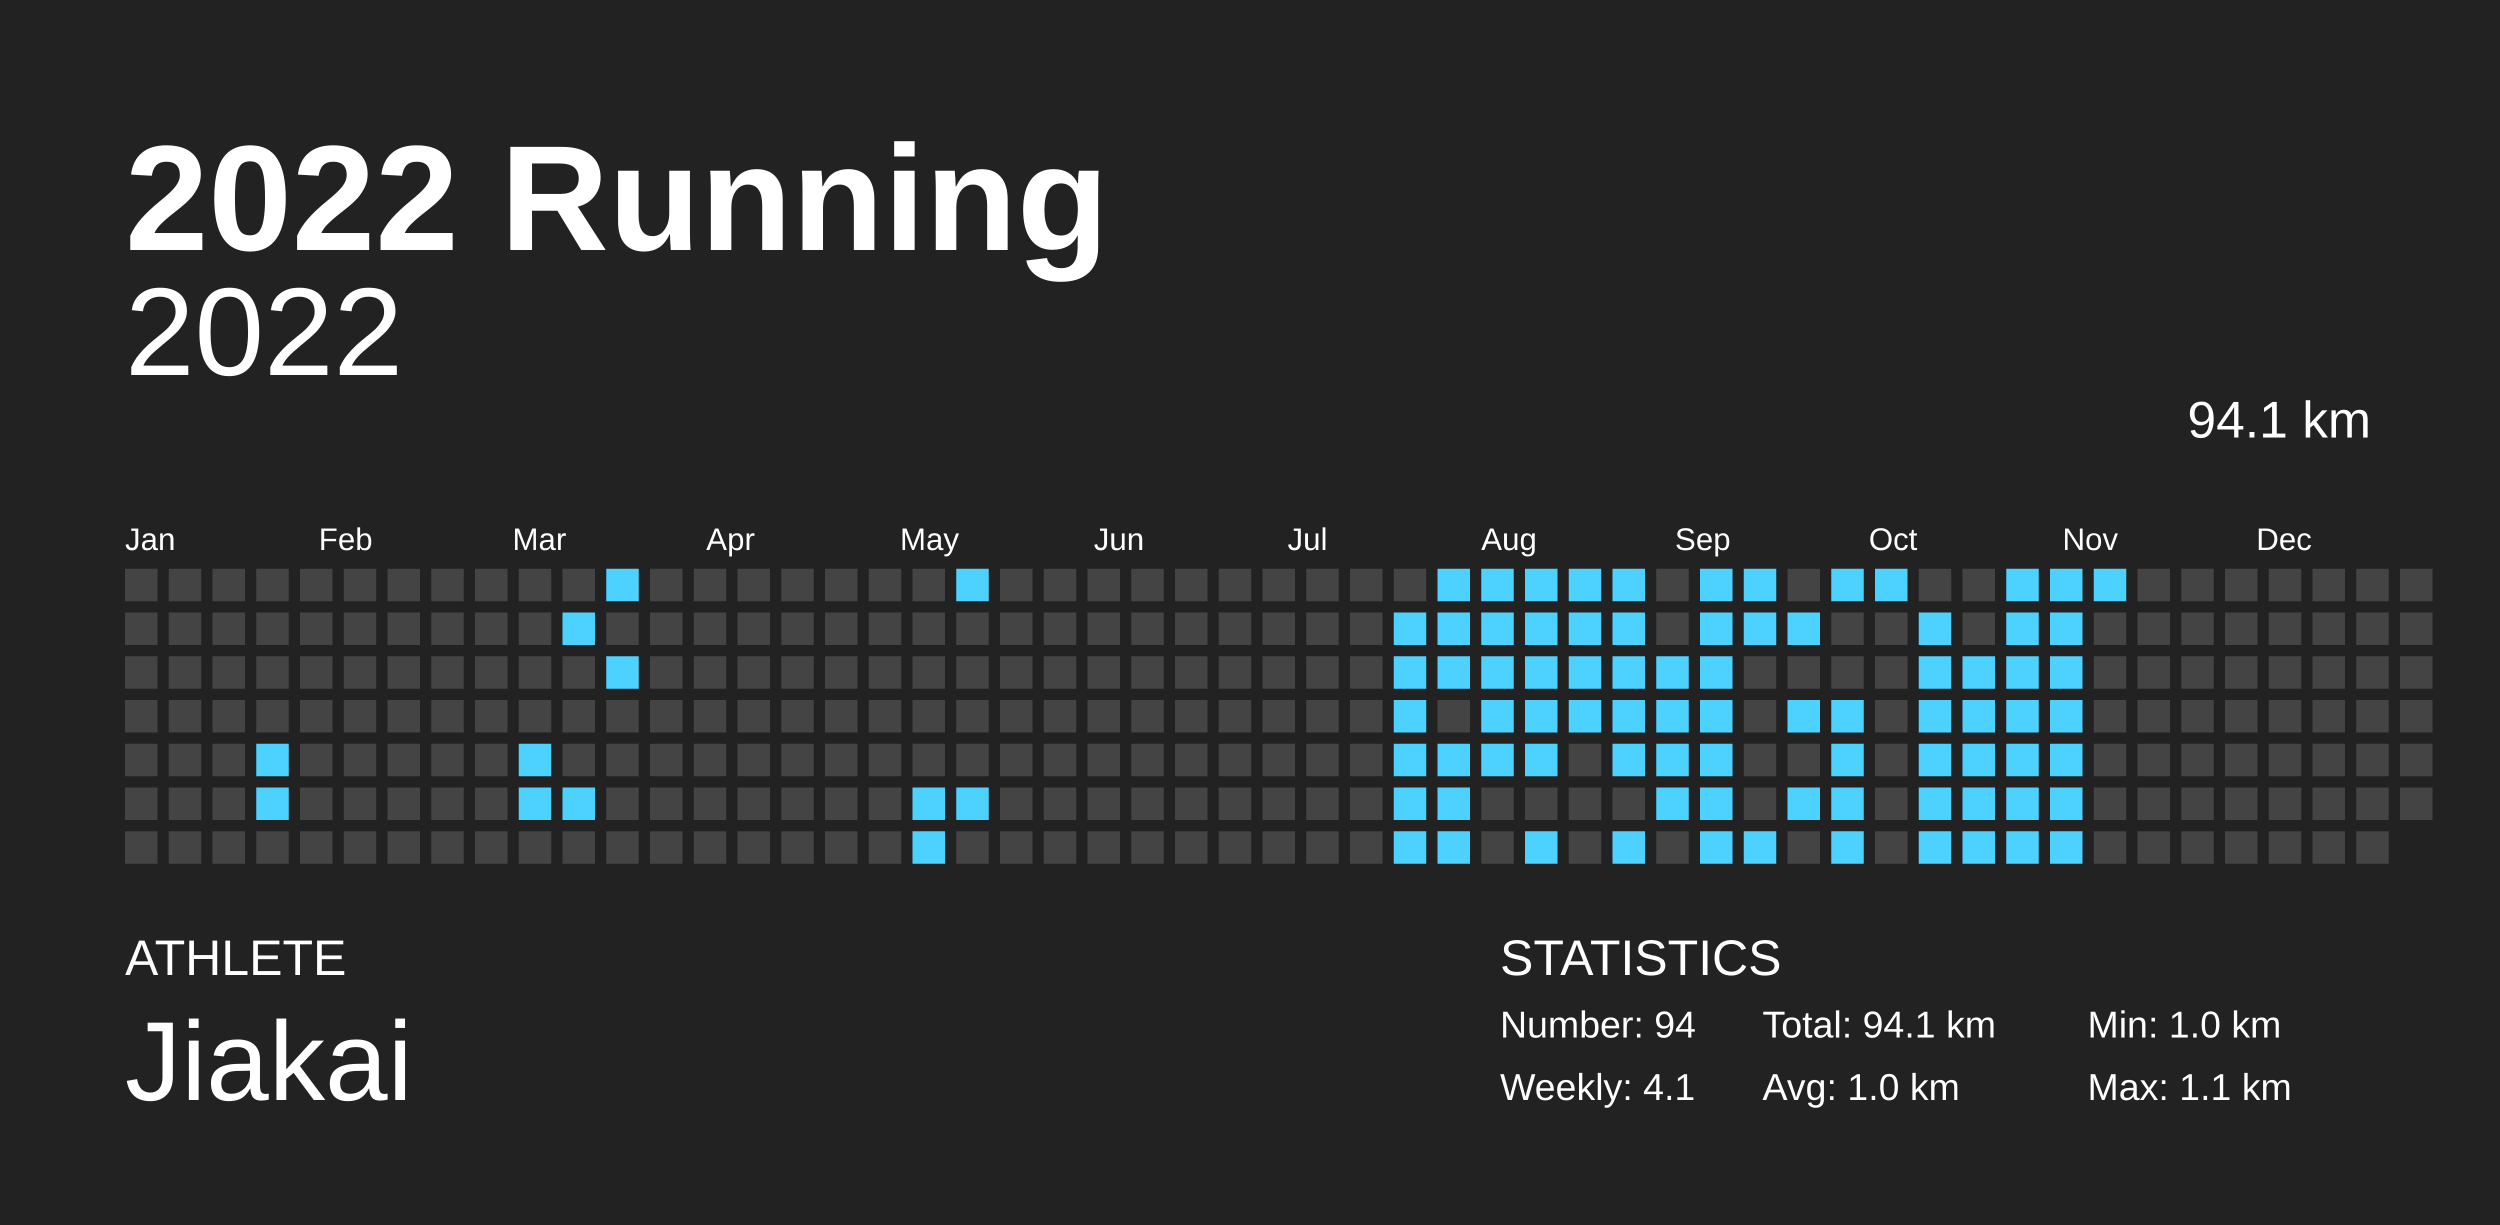
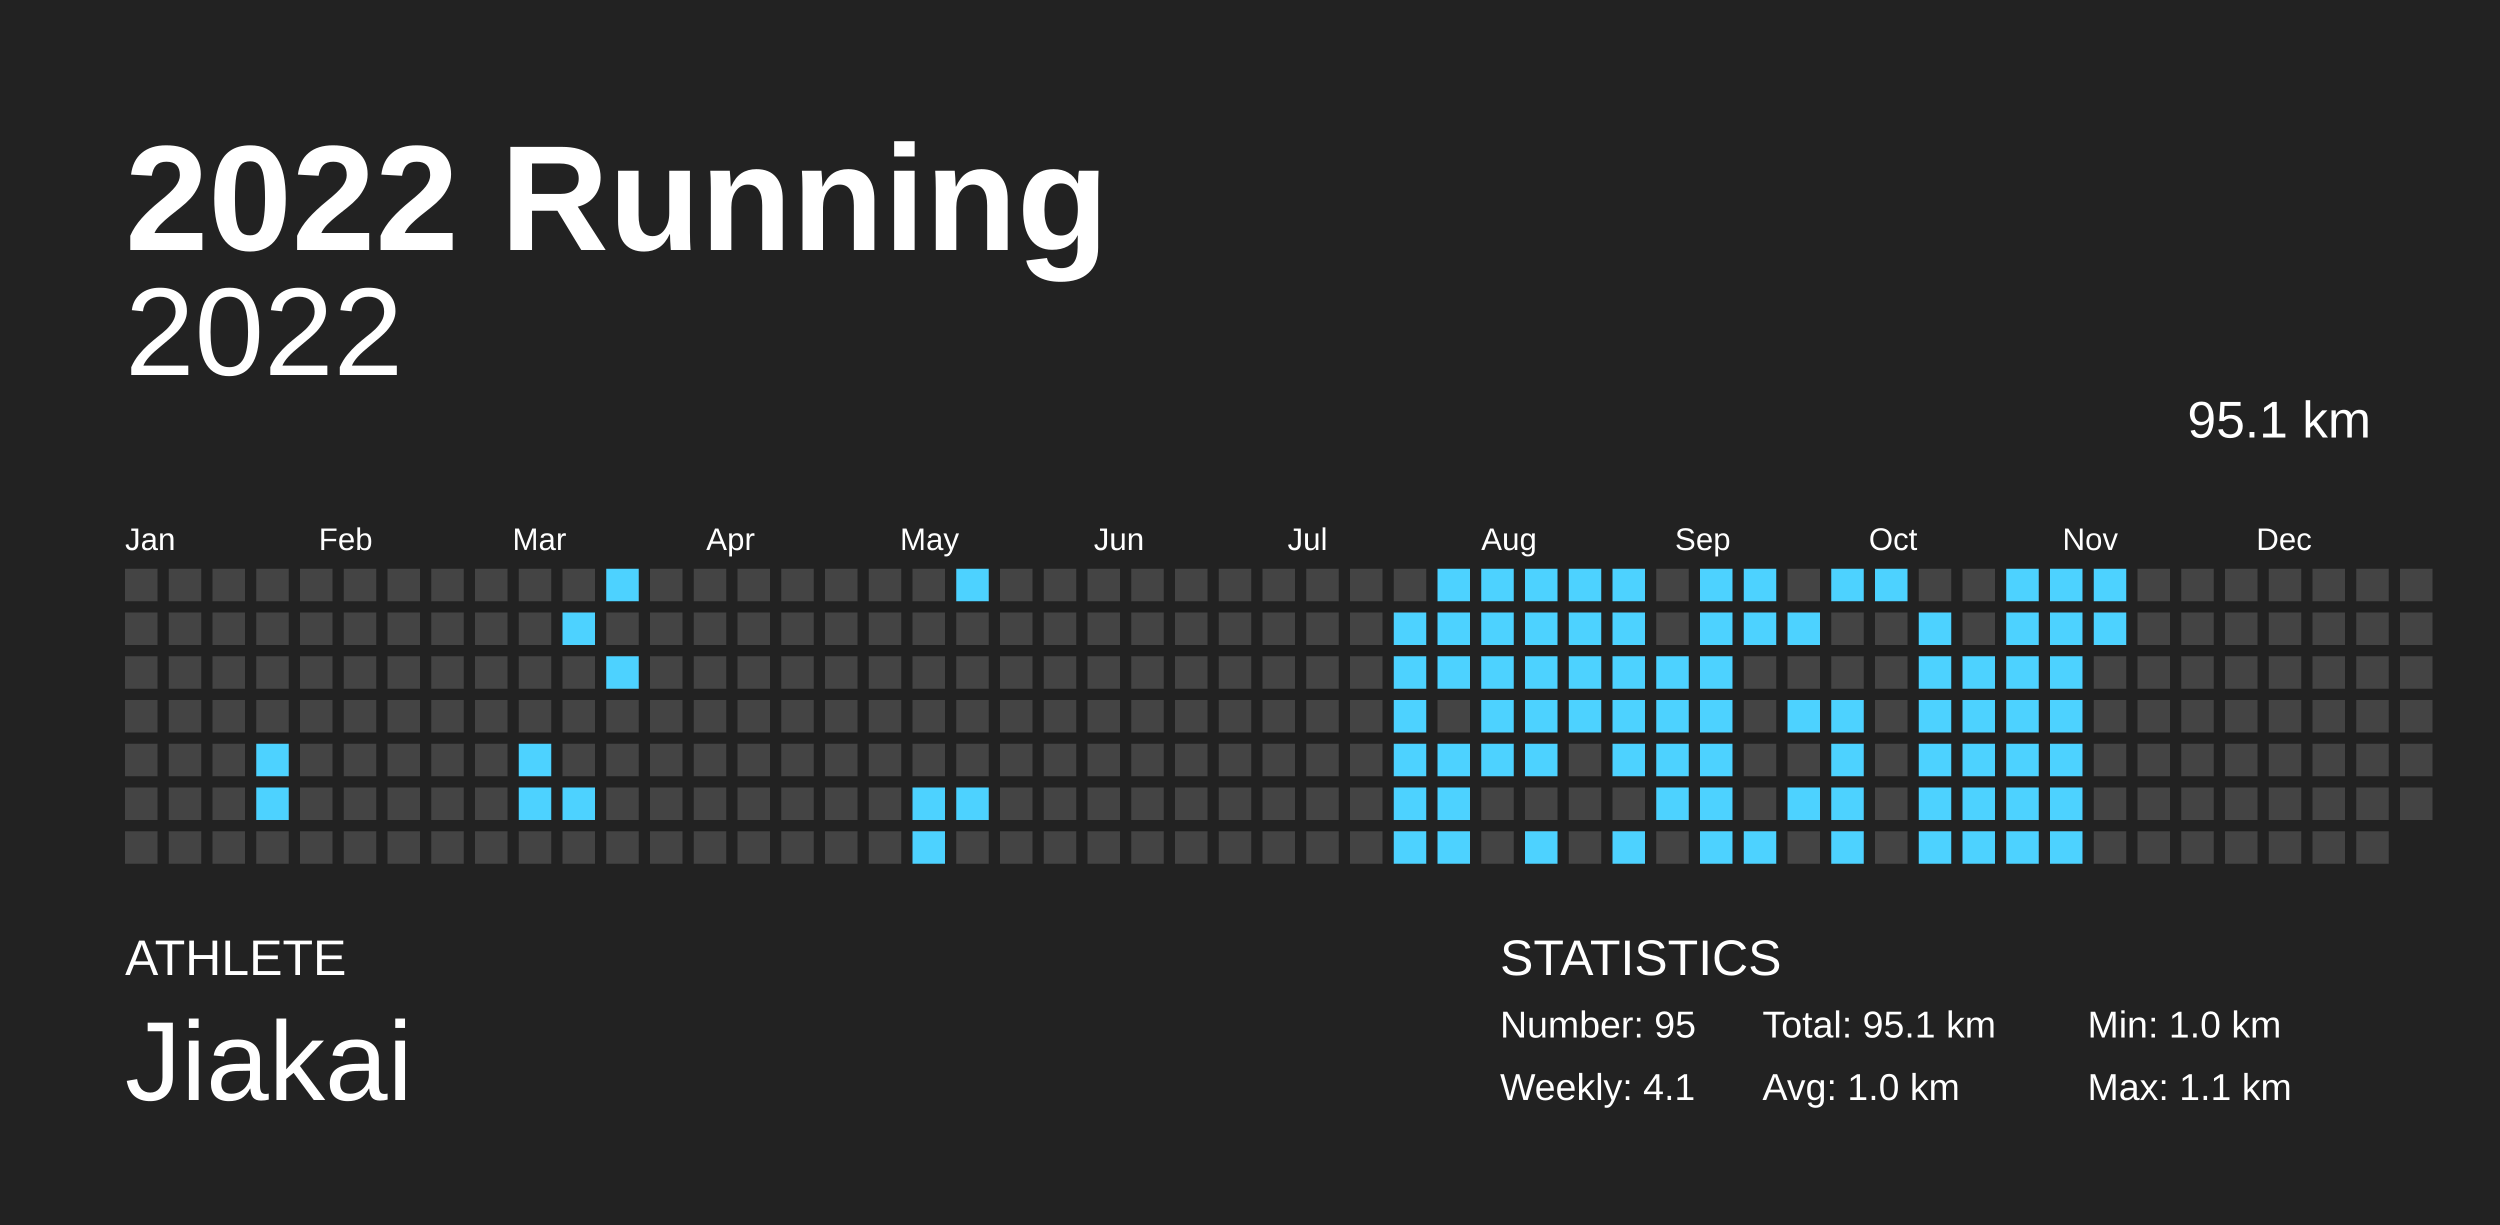
<svg xmlns="http://www.w3.org/2000/svg" baseProfile="full" height="98mm" version="1.1" viewBox="0,0,200,98" width="200mm">
  <defs />
  <rect fill="#222222" height="98" width="200" x="0" y="0" />
  <text fill="#FFFFFF" style="font-size:12px; font-family:Arial; font-weight:bold;" x="10" y="20">2022 Running</text>
  <text fill="#FFFFFF" style="font-size:4px; font-family:Arial" x="10" y="78">ATHLETE</text>
  <text fill="#FFFFFF" style="font-size:9px; font-family:Arial" x="10" y="88">Jiakai</text>
  <text fill="#FFFFFF" style="font-size:4px; font-family:Arial" x="120" y="78">STATISTICS</text>
-   <text fill="#FFFFFF" style="font-size:3px; font-family:Arial" x="120" y="83">Number: 94</text>
+   <text fill="#FFFFFF" style="font-size:3px; font-family:Arial" x="120" y="83">Number: 95</text>
  <text fill="#FFFFFF" style="font-size:3px; font-family:Arial" x="120" y="88">Weekly: 4.1</text>
-   <text fill="#FFFFFF" style="font-size:3px; font-family:Arial" x="141" y="83">Total: 94.1 km</text>
+   <text fill="#FFFFFF" style="font-size:3px; font-family:Arial" x="141" y="83">Total: 95.1 km</text>
  <text fill="#FFFFFF" style="font-size:3px; font-family:Arial" x="141" y="88">Avg: 1.0 km</text>
  <text fill="#FFFFFF" style="font-size:3px; font-family:Arial" x="167" y="83">Min: 1.0 km</text>
  <text fill="#FFFFFF" style="font-size:3px; font-family:Arial" x="167" y="88">Max: 1.1 km</text>
  <text alignment-baseline="hanging" fill="#FFFFFF" style="font-size:10.0px; font-family:Arial;" x="10" y="30">2022</text>
-   <text alignment-baseline="hanging" fill="#FFFFFF" style="font-size:4.125px; font-family:Arial;" x="175" y="35">94.1 km</text>
+   <text alignment-baseline="hanging" fill="#FFFFFF" style="font-size:4.125px; font-family:Arial;" x="175" y="35">95.1 km</text>
  <text fill="#FFFFFF" style="font-size:2.5px; font-family:Arial" x="10.0" y="44">Jan</text>
  <text fill="#FFFFFF" style="font-size:2.5px; font-family:Arial" x="25.5" y="44">Feb</text>
  <text fill="#FFFFFF" style="font-size:2.5px; font-family:Arial" x="41.0" y="44">Mar</text>
  <text fill="#FFFFFF" style="font-size:2.5px; font-family:Arial" x="56.5" y="44">Apr</text>
  <text fill="#FFFFFF" style="font-size:2.5px; font-family:Arial" x="72.0" y="44">May</text>
  <text fill="#FFFFFF" style="font-size:2.5px; font-family:Arial" x="87.5" y="44">Jun</text>
  <text fill="#FFFFFF" style="font-size:2.5px; font-family:Arial" x="103.0" y="44">Jul</text>
  <text fill="#FFFFFF" style="font-size:2.5px; font-family:Arial" x="118.5" y="44">Aug</text>
  <text fill="#FFFFFF" style="font-size:2.5px; font-family:Arial" x="134.0" y="44">Sep</text>
  <text fill="#FFFFFF" style="font-size:2.5px; font-family:Arial" x="149.5" y="44">Oct</text>
  <text fill="#FFFFFF" style="font-size:2.5px; font-family:Arial" x="165.0" y="44">Nov</text>
  <text fill="#FFFFFF" style="font-size:2.5px; font-family:Arial" x="180.5" y="44">Dec</text>
  <rect fill="#444444" height="2.6" width="2.6" x="10.0" y="45.5" />
  <rect fill="#444444" height="2.6" width="2.6" x="10.0" y="49.0" />
  <rect fill="#444444" height="2.6" width="2.6" x="10.0" y="52.5" />
  <rect fill="#444444" height="2.6" width="2.6" x="10.0" y="56.0" />
  <rect fill="#444444" height="2.6" width="2.6" x="10.0" y="59.5" />
  <rect fill="#444444" height="2.6" width="2.6" x="10.0" y="63.0" />
  <rect fill="#444444" height="2.6" width="2.6" x="10.0" y="66.5" />
  <rect fill="#444444" height="2.6" width="2.6" x="13.5" y="45.5" />
  <rect fill="#444444" height="2.6" width="2.6" x="13.5" y="49.0" />
  <rect fill="#444444" height="2.6" width="2.6" x="13.5" y="52.5" />
  <rect fill="#444444" height="2.6" width="2.6" x="13.5" y="56.0" />
  <rect fill="#444444" height="2.6" width="2.6" x="13.5" y="59.5" />
  <rect fill="#444444" height="2.6" width="2.6" x="13.5" y="63.0" />
  <rect fill="#444444" height="2.6" width="2.6" x="13.5" y="66.5" />
  <rect fill="#444444" height="2.6" width="2.6" x="17.0" y="45.5" />
  <rect fill="#444444" height="2.6" width="2.6" x="17.0" y="49.0" />
  <rect fill="#444444" height="2.6" width="2.6" x="17.0" y="52.5" />
  <rect fill="#444444" height="2.6" width="2.6" x="17.0" y="56.0" />
  <rect fill="#444444" height="2.6" width="2.6" x="17.0" y="59.5" />
  <rect fill="#444444" height="2.6" width="2.6" x="17.0" y="63.0" />
  <rect fill="#444444" height="2.6" width="2.6" x="17.0" y="66.5" />
  <rect fill="#444444" height="2.6" width="2.6" x="20.5" y="45.5" />
  <rect fill="#444444" height="2.6" width="2.6" x="20.5" y="49.0" />
  <rect fill="#444444" height="2.6" width="2.6" x="20.5" y="52.5" />
  <rect fill="#444444" height="2.6" width="2.6" x="20.5" y="56.0" />
  <rect fill="#4dd2ff" height="2.6" width="2.6" x="20.5" y="59.5" />
  <rect fill="#4dd2ff" height="2.6" width="2.6" x="20.5" y="63.0" />
  <rect fill="#444444" height="2.6" width="2.6" x="20.5" y="66.5" />
  <rect fill="#444444" height="2.6" width="2.6" x="24.0" y="45.5" />
  <rect fill="#444444" height="2.6" width="2.6" x="24.0" y="49.0" />
  <rect fill="#444444" height="2.6" width="2.6" x="24.0" y="52.5" />
  <rect fill="#444444" height="2.6" width="2.6" x="24.0" y="56.0" />
  <rect fill="#444444" height="2.6" width="2.6" x="24.0" y="59.5" />
  <rect fill="#444444" height="2.6" width="2.6" x="24.0" y="63.0" />
  <rect fill="#444444" height="2.6" width="2.6" x="24.0" y="66.5" />
  <rect fill="#444444" height="2.6" width="2.6" x="27.5" y="45.5" />
  <rect fill="#444444" height="2.6" width="2.6" x="27.5" y="49.0" />
  <rect fill="#444444" height="2.6" width="2.6" x="27.5" y="52.5" />
  <rect fill="#444444" height="2.6" width="2.6" x="27.5" y="56.0" />
  <rect fill="#444444" height="2.6" width="2.6" x="27.5" y="59.5" />
  <rect fill="#444444" height="2.6" width="2.6" x="27.5" y="63.0" />
  <rect fill="#444444" height="2.6" width="2.6" x="27.5" y="66.5" />
  <rect fill="#444444" height="2.6" width="2.6" x="31.0" y="45.5" />
  <rect fill="#444444" height="2.6" width="2.6" x="31.0" y="49.0" />
  <rect fill="#444444" height="2.6" width="2.6" x="31.0" y="52.5" />
  <rect fill="#444444" height="2.6" width="2.6" x="31.0" y="56.0" />
  <rect fill="#444444" height="2.6" width="2.6" x="31.0" y="59.5" />
  <rect fill="#444444" height="2.6" width="2.6" x="31.0" y="63.0" />
  <rect fill="#444444" height="2.6" width="2.6" x="31.0" y="66.5" />
  <rect fill="#444444" height="2.6" width="2.6" x="34.5" y="45.5" />
  <rect fill="#444444" height="2.6" width="2.6" x="34.5" y="49.0" />
  <rect fill="#444444" height="2.6" width="2.6" x="34.5" y="52.5" />
  <rect fill="#444444" height="2.6" width="2.6" x="34.5" y="56.0" />
  <rect fill="#444444" height="2.6" width="2.6" x="34.5" y="59.5" />
  <rect fill="#444444" height="2.6" width="2.6" x="34.5" y="63.0" />
  <rect fill="#444444" height="2.6" width="2.6" x="34.5" y="66.5" />
  <rect fill="#444444" height="2.6" width="2.6" x="38.0" y="45.5" />
  <rect fill="#444444" height="2.6" width="2.6" x="38.0" y="49.0" />
  <rect fill="#444444" height="2.6" width="2.6" x="38.0" y="52.5" />
  <rect fill="#444444" height="2.6" width="2.6" x="38.0" y="56.0" />
  <rect fill="#444444" height="2.6" width="2.6" x="38.0" y="59.5" />
  <rect fill="#444444" height="2.6" width="2.6" x="38.0" y="63.0" />
  <rect fill="#444444" height="2.6" width="2.6" x="38.0" y="66.5" />
  <rect fill="#444444" height="2.6" width="2.6" x="41.5" y="45.5" />
  <rect fill="#444444" height="2.6" width="2.6" x="41.5" y="49.0" />
  <rect fill="#444444" height="2.6" width="2.6" x="41.5" y="52.5" />
  <rect fill="#444444" height="2.6" width="2.6" x="41.5" y="56.0" />
  <rect fill="#4dd2ff" height="2.6" width="2.6" x="41.5" y="59.5" />
  <rect fill="#4dd2ff" height="2.6" width="2.6" x="41.5" y="63.0" />
  <rect fill="#444444" height="2.6" width="2.6" x="41.5" y="66.5" />
  <rect fill="#444444" height="2.6" width="2.6" x="45.0" y="45.5" />
  <rect fill="#4dd2ff" height="2.6" width="2.6" x="45.0" y="49.0" />
  <rect fill="#444444" height="2.6" width="2.6" x="45.0" y="52.5" />
  <rect fill="#444444" height="2.6" width="2.6" x="45.0" y="56.0" />
  <rect fill="#444444" height="2.6" width="2.6" x="45.0" y="59.5" />
  <rect fill="#4dd2ff" height="2.6" width="2.6" x="45.0" y="63.0" />
  <rect fill="#444444" height="2.6" width="2.6" x="45.0" y="66.5" />
  <rect fill="#4dd2ff" height="2.6" width="2.6" x="48.5" y="45.5" />
  <rect fill="#444444" height="2.6" width="2.6" x="48.5" y="49.0" />
  <rect fill="#4dd2ff" height="2.6" width="2.6" x="48.5" y="52.5" />
  <rect fill="#444444" height="2.6" width="2.6" x="48.5" y="56.0" />
  <rect fill="#444444" height="2.6" width="2.6" x="48.5" y="59.5" />
  <rect fill="#444444" height="2.6" width="2.6" x="48.5" y="63.0" />
  <rect fill="#444444" height="2.6" width="2.6" x="48.5" y="66.5" />
  <rect fill="#444444" height="2.6" width="2.6" x="52.0" y="45.5" />
  <rect fill="#444444" height="2.6" width="2.6" x="52.0" y="49.0" />
  <rect fill="#444444" height="2.6" width="2.6" x="52.0" y="52.5" />
  <rect fill="#444444" height="2.6" width="2.6" x="52.0" y="56.0" />
  <rect fill="#444444" height="2.6" width="2.6" x="52.0" y="59.5" />
  <rect fill="#444444" height="2.6" width="2.6" x="52.0" y="63.0" />
  <rect fill="#444444" height="2.6" width="2.6" x="52.0" y="66.5" />
  <rect fill="#444444" height="2.6" width="2.6" x="55.5" y="45.5" />
  <rect fill="#444444" height="2.6" width="2.6" x="55.5" y="49.0" />
  <rect fill="#444444" height="2.6" width="2.6" x="55.5" y="52.5" />
  <rect fill="#444444" height="2.6" width="2.6" x="55.5" y="56.0" />
  <rect fill="#444444" height="2.6" width="2.6" x="55.5" y="59.5" />
  <rect fill="#444444" height="2.6" width="2.6" x="55.5" y="63.0" />
  <rect fill="#444444" height="2.6" width="2.6" x="55.5" y="66.5" />
  <rect fill="#444444" height="2.6" width="2.6" x="59.0" y="45.5" />
  <rect fill="#444444" height="2.6" width="2.6" x="59.0" y="49.0" />
  <rect fill="#444444" height="2.6" width="2.6" x="59.0" y="52.5" />
  <rect fill="#444444" height="2.6" width="2.6" x="59.0" y="56.0" />
  <rect fill="#444444" height="2.6" width="2.6" x="59.0" y="59.5" />
  <rect fill="#444444" height="2.6" width="2.6" x="59.0" y="63.0" />
  <rect fill="#444444" height="2.6" width="2.6" x="59.0" y="66.5" />
  <rect fill="#444444" height="2.6" width="2.6" x="62.5" y="45.5" />
  <rect fill="#444444" height="2.6" width="2.6" x="62.5" y="49.0" />
  <rect fill="#444444" height="2.6" width="2.6" x="62.5" y="52.5" />
  <rect fill="#444444" height="2.6" width="2.6" x="62.5" y="56.0" />
  <rect fill="#444444" height="2.6" width="2.6" x="62.5" y="59.5" />
  <rect fill="#444444" height="2.6" width="2.6" x="62.5" y="63.0" />
  <rect fill="#444444" height="2.6" width="2.6" x="62.5" y="66.5" />
  <rect fill="#444444" height="2.6" width="2.6" x="66.0" y="45.5" />
  <rect fill="#444444" height="2.6" width="2.6" x="66.0" y="49.0" />
  <rect fill="#444444" height="2.6" width="2.6" x="66.0" y="52.5" />
  <rect fill="#444444" height="2.6" width="2.6" x="66.0" y="56.0" />
  <rect fill="#444444" height="2.6" width="2.6" x="66.0" y="59.5" />
  <rect fill="#444444" height="2.6" width="2.6" x="66.0" y="63.0" />
  <rect fill="#444444" height="2.6" width="2.6" x="66.0" y="66.5" />
  <rect fill="#444444" height="2.6" width="2.6" x="69.5" y="45.5" />
  <rect fill="#444444" height="2.6" width="2.6" x="69.5" y="49.0" />
  <rect fill="#444444" height="2.6" width="2.6" x="69.5" y="52.5" />
  <rect fill="#444444" height="2.6" width="2.6" x="69.5" y="56.0" />
  <rect fill="#444444" height="2.6" width="2.6" x="69.5" y="59.5" />
  <rect fill="#444444" height="2.6" width="2.6" x="69.5" y="63.0" />
  <rect fill="#444444" height="2.6" width="2.6" x="69.5" y="66.5" />
  <rect fill="#444444" height="2.6" width="2.6" x="73.0" y="45.5" />
  <rect fill="#444444" height="2.6" width="2.6" x="73.0" y="49.0" />
  <rect fill="#444444" height="2.6" width="2.6" x="73.0" y="52.5" />
  <rect fill="#444444" height="2.6" width="2.6" x="73.0" y="56.0" />
  <rect fill="#444444" height="2.6" width="2.6" x="73.0" y="59.5" />
  <rect fill="#4dd2ff" height="2.6" width="2.6" x="73.0" y="63.0" />
  <rect fill="#4dd2ff" height="2.6" width="2.6" x="73.0" y="66.5" />
  <rect fill="#4dd2ff" height="2.6" width="2.6" x="76.5" y="45.5" />
  <rect fill="#444444" height="2.6" width="2.6" x="76.5" y="49.0" />
  <rect fill="#444444" height="2.6" width="2.6" x="76.5" y="52.5" />
  <rect fill="#444444" height="2.6" width="2.6" x="76.5" y="56.0" />
  <rect fill="#444444" height="2.6" width="2.6" x="76.5" y="59.5" />
  <rect fill="#4dd2ff" height="2.6" width="2.6" x="76.5" y="63.0" />
  <rect fill="#444444" height="2.6" width="2.6" x="76.5" y="66.5" />
  <rect fill="#444444" height="2.6" width="2.6" x="80.0" y="45.5" />
  <rect fill="#444444" height="2.6" width="2.6" x="80.0" y="49.0" />
  <rect fill="#444444" height="2.6" width="2.6" x="80.0" y="52.5" />
  <rect fill="#444444" height="2.6" width="2.6" x="80.0" y="56.0" />
  <rect fill="#444444" height="2.6" width="2.6" x="80.0" y="59.5" />
  <rect fill="#444444" height="2.6" width="2.6" x="80.0" y="63.0" />
  <rect fill="#444444" height="2.6" width="2.6" x="80.0" y="66.5" />
  <rect fill="#444444" height="2.6" width="2.6" x="83.5" y="45.5" />
  <rect fill="#444444" height="2.6" width="2.6" x="83.5" y="49.0" />
  <rect fill="#444444" height="2.6" width="2.6" x="83.5" y="52.5" />
  <rect fill="#444444" height="2.6" width="2.6" x="83.5" y="56.0" />
  <rect fill="#444444" height="2.6" width="2.6" x="83.5" y="59.5" />
  <rect fill="#444444" height="2.6" width="2.6" x="83.5" y="63.0" />
  <rect fill="#444444" height="2.6" width="2.6" x="83.5" y="66.5" />
  <rect fill="#444444" height="2.6" width="2.6" x="87.0" y="45.5" />
  <rect fill="#444444" height="2.6" width="2.6" x="87.0" y="49.0" />
  <rect fill="#444444" height="2.6" width="2.6" x="87.0" y="52.5" />
  <rect fill="#444444" height="2.6" width="2.6" x="87.0" y="56.0" />
  <rect fill="#444444" height="2.6" width="2.6" x="87.0" y="59.5" />
  <rect fill="#444444" height="2.6" width="2.6" x="87.0" y="63.0" />
  <rect fill="#444444" height="2.6" width="2.6" x="87.0" y="66.5" />
  <rect fill="#444444" height="2.6" width="2.6" x="90.5" y="45.5" />
  <rect fill="#444444" height="2.6" width="2.6" x="90.5" y="49.0" />
  <rect fill="#444444" height="2.6" width="2.6" x="90.5" y="52.5" />
  <rect fill="#444444" height="2.6" width="2.6" x="90.5" y="56.0" />
  <rect fill="#444444" height="2.6" width="2.6" x="90.5" y="59.5" />
  <rect fill="#444444" height="2.6" width="2.6" x="90.5" y="63.0" />
  <rect fill="#444444" height="2.6" width="2.6" x="90.5" y="66.5" />
  <rect fill="#444444" height="2.6" width="2.6" x="94.0" y="45.5" />
  <rect fill="#444444" height="2.6" width="2.6" x="94.0" y="49.0" />
  <rect fill="#444444" height="2.6" width="2.6" x="94.0" y="52.5" />
  <rect fill="#444444" height="2.6" width="2.6" x="94.0" y="56.0" />
  <rect fill="#444444" height="2.6" width="2.6" x="94.0" y="59.5" />
  <rect fill="#444444" height="2.6" width="2.6" x="94.0" y="63.0" />
  <rect fill="#444444" height="2.6" width="2.6" x="94.0" y="66.5" />
  <rect fill="#444444" height="2.6" width="2.6" x="97.5" y="45.5" />
  <rect fill="#444444" height="2.6" width="2.6" x="97.5" y="49.0" />
  <rect fill="#444444" height="2.6" width="2.6" x="97.5" y="52.5" />
  <rect fill="#444444" height="2.6" width="2.6" x="97.5" y="56.0" />
  <rect fill="#444444" height="2.6" width="2.6" x="97.5" y="59.5" />
  <rect fill="#444444" height="2.6" width="2.6" x="97.5" y="63.0" />
  <rect fill="#444444" height="2.6" width="2.6" x="97.5" y="66.5" />
  <rect fill="#444444" height="2.6" width="2.6" x="101.0" y="45.5" />
  <rect fill="#444444" height="2.6" width="2.6" x="101.0" y="49.0" />
  <rect fill="#444444" height="2.6" width="2.6" x="101.0" y="52.5" />
  <rect fill="#444444" height="2.6" width="2.6" x="101.0" y="56.0" />
  <rect fill="#444444" height="2.6" width="2.6" x="101.0" y="59.5" />
  <rect fill="#444444" height="2.6" width="2.6" x="101.0" y="63.0" />
  <rect fill="#444444" height="2.6" width="2.6" x="101.0" y="66.5" />
  <rect fill="#444444" height="2.6" width="2.6" x="104.5" y="45.5" />
  <rect fill="#444444" height="2.6" width="2.6" x="104.5" y="49.0" />
  <rect fill="#444444" height="2.6" width="2.6" x="104.5" y="52.5" />
  <rect fill="#444444" height="2.6" width="2.6" x="104.5" y="56.0" />
  <rect fill="#444444" height="2.6" width="2.6" x="104.5" y="59.5" />
  <rect fill="#444444" height="2.6" width="2.6" x="104.5" y="63.0" />
  <rect fill="#444444" height="2.6" width="2.6" x="104.5" y="66.5" />
  <rect fill="#444444" height="2.6" width="2.6" x="108.0" y="45.5" />
  <rect fill="#444444" height="2.6" width="2.6" x="108.0" y="49.0" />
  <rect fill="#444444" height="2.6" width="2.6" x="108.0" y="52.5" />
  <rect fill="#444444" height="2.6" width="2.6" x="108.0" y="56.0" />
  <rect fill="#444444" height="2.6" width="2.6" x="108.0" y="59.5" />
  <rect fill="#444444" height="2.6" width="2.6" x="108.0" y="63.0" />
  <rect fill="#444444" height="2.6" width="2.6" x="108.0" y="66.5" />
  <rect fill="#444444" height="2.6" width="2.6" x="111.5" y="45.5" />
  <rect fill="#4dd2ff" height="2.6" width="2.6" x="111.5" y="49.0" />
  <rect fill="#4dd2ff" height="2.6" width="2.6" x="111.5" y="52.5" />
  <rect fill="#4dd2ff" height="2.6" width="2.6" x="111.5" y="56.0" />
  <rect fill="#4dd2ff" height="2.6" width="2.6" x="111.5" y="59.5" />
  <rect fill="#4dd2ff" height="2.6" width="2.6" x="111.5" y="63.0" />
  <rect fill="#4dd2ff" height="2.6" width="2.6" x="111.5" y="66.5" />
  <rect fill="#4dd2ff" height="2.6" width="2.6" x="115.0" y="45.5" />
  <rect fill="#4dd2ff" height="2.6" width="2.6" x="115.0" y="49.0" />
  <rect fill="#4dd2ff" height="2.6" width="2.6" x="115.0" y="52.5" />
  <rect fill="#444444" height="2.6" width="2.6" x="115.0" y="56.0" />
  <rect fill="#4dd2ff" height="2.6" width="2.6" x="115.0" y="59.5" />
  <rect fill="#4dd2ff" height="2.6" width="2.6" x="115.0" y="63.0" />
  <rect fill="#4dd2ff" height="2.6" width="2.6" x="115.0" y="66.5" />
  <rect fill="#4dd2ff" height="2.6" width="2.6" x="118.5" y="45.5" />
  <rect fill="#4dd2ff" height="2.6" width="2.6" x="118.5" y="49.0" />
  <rect fill="#4dd2ff" height="2.6" width="2.6" x="118.5" y="52.5" />
  <rect fill="#4dd2ff" height="2.6" width="2.6" x="118.5" y="56.0" />
  <rect fill="#4dd2ff" height="2.6" width="2.6" x="118.5" y="59.5" />
  <rect fill="#444444" height="2.6" width="2.6" x="118.5" y="63.0" />
  <rect fill="#444444" height="2.6" width="2.6" x="118.5" y="66.5" />
  <rect fill="#4dd2ff" height="2.6" width="2.6" x="122.0" y="45.5" />
  <rect fill="#4dd2ff" height="2.6" width="2.6" x="122.0" y="49.0" />
  <rect fill="#4dd2ff" height="2.6" width="2.6" x="122.0" y="52.5" />
  <rect fill="#4dd2ff" height="2.6" width="2.6" x="122.0" y="56.0" />
  <rect fill="#4dd2ff" height="2.6" width="2.6" x="122.0" y="59.5" />
  <rect fill="#444444" height="2.6" width="2.6" x="122.0" y="63.0" />
  <rect fill="#4dd2ff" height="2.6" width="2.6" x="122.0" y="66.5" />
  <rect fill="#4dd2ff" height="2.6" width="2.6" x="125.5" y="45.5" />
  <rect fill="#4dd2ff" height="2.6" width="2.6" x="125.5" y="49.0" />
  <rect fill="#4dd2ff" height="2.6" width="2.6" x="125.5" y="52.5" />
  <rect fill="#4dd2ff" height="2.6" width="2.6" x="125.5" y="56.0" />
  <rect fill="#444444" height="2.6" width="2.6" x="125.5" y="59.5" />
  <rect fill="#444444" height="2.6" width="2.6" x="125.5" y="63.0" />
  <rect fill="#444444" height="2.6" width="2.6" x="125.5" y="66.5" />
  <rect fill="#4dd2ff" height="2.6" width="2.6" x="129.0" y="45.5" />
  <rect fill="#4dd2ff" height="2.6" width="2.6" x="129.0" y="49.0" />
  <rect fill="#4dd2ff" height="2.6" width="2.6" x="129.0" y="52.5" />
  <rect fill="#4dd2ff" height="2.6" width="2.6" x="129.0" y="56.0" />
  <rect fill="#4dd2ff" height="2.6" width="2.6" x="129.0" y="59.5" />
  <rect fill="#444444" height="2.6" width="2.6" x="129.0" y="63.0" />
  <rect fill="#4dd2ff" height="2.6" width="2.6" x="129.0" y="66.5" />
  <rect fill="#444444" height="2.6" width="2.6" x="132.5" y="45.5" />
  <rect fill="#444444" height="2.6" width="2.6" x="132.5" y="49.0" />
  <rect fill="#4dd2ff" height="2.6" width="2.6" x="132.5" y="52.5" />
  <rect fill="#4dd2ff" height="2.6" width="2.6" x="132.5" y="56.0" />
  <rect fill="#4dd2ff" height="2.6" width="2.6" x="132.5" y="59.5" />
  <rect fill="#4dd2ff" height="2.6" width="2.6" x="132.5" y="63.0" />
  <rect fill="#444444" height="2.6" width="2.6" x="132.5" y="66.5" />
  <rect fill="#4dd2ff" height="2.6" width="2.6" x="136.0" y="45.5" />
  <rect fill="#4dd2ff" height="2.6" width="2.6" x="136.0" y="49.0" />
  <rect fill="#4dd2ff" height="2.6" width="2.6" x="136.0" y="52.5" />
  <rect fill="#4dd2ff" height="2.6" width="2.6" x="136.0" y="56.0" />
  <rect fill="#4dd2ff" height="2.6" width="2.6" x="136.0" y="59.5" />
  <rect fill="#4dd2ff" height="2.6" width="2.6" x="136.0" y="63.0" />
  <rect fill="#4dd2ff" height="2.6" width="2.6" x="136.0" y="66.5" />
  <rect fill="#4dd2ff" height="2.6" width="2.6" x="139.5" y="45.5" />
  <rect fill="#4dd2ff" height="2.6" width="2.6" x="139.5" y="49.0" />
  <rect fill="#444444" height="2.6" width="2.6" x="139.5" y="52.5" />
  <rect fill="#444444" height="2.6" width="2.6" x="139.5" y="56.0" />
  <rect fill="#444444" height="2.6" width="2.6" x="139.5" y="59.5" />
  <rect fill="#444444" height="2.6" width="2.6" x="139.5" y="63.0" />
  <rect fill="#4dd2ff" height="2.6" width="2.6" x="139.5" y="66.5" />
  <rect fill="#444444" height="2.6" width="2.6" x="143.0" y="45.5" />
  <rect fill="#4dd2ff" height="2.6" width="2.6" x="143.0" y="49.0" />
  <rect fill="#444444" height="2.6" width="2.6" x="143.0" y="52.5" />
  <rect fill="#4dd2ff" height="2.6" width="2.6" x="143.0" y="56.0" />
  <rect fill="#444444" height="2.6" width="2.6" x="143.0" y="59.5" />
  <rect fill="#4dd2ff" height="2.6" width="2.6" x="143.0" y="63.0" />
  <rect fill="#444444" height="2.6" width="2.6" x="143.0" y="66.5" />
  <rect fill="#4dd2ff" height="2.6" width="2.6" x="146.5" y="45.5" />
  <rect fill="#444444" height="2.6" width="2.6" x="146.5" y="49.0" />
  <rect fill="#444444" height="2.6" width="2.6" x="146.5" y="52.5" />
  <rect fill="#4dd2ff" height="2.6" width="2.6" x="146.5" y="56.0" />
  <rect fill="#4dd2ff" height="2.6" width="2.6" x="146.5" y="59.5" />
  <rect fill="#4dd2ff" height="2.6" width="2.6" x="146.5" y="63.0" />
  <rect fill="#4dd2ff" height="2.6" width="2.6" x="146.5" y="66.5" />
  <rect fill="#4dd2ff" height="2.6" width="2.6" x="150.0" y="45.5" />
  <rect fill="#444444" height="2.6" width="2.6" x="150.0" y="49.0" />
  <rect fill="#444444" height="2.6" width="2.6" x="150.0" y="52.5" />
  <rect fill="#444444" height="2.6" width="2.6" x="150.0" y="56.0" />
  <rect fill="#444444" height="2.6" width="2.6" x="150.0" y="59.5" />
  <rect fill="#444444" height="2.6" width="2.6" x="150.0" y="63.0" />
  <rect fill="#444444" height="2.6" width="2.6" x="150.0" y="66.5" />
  <rect fill="#444444" height="2.6" width="2.6" x="153.5" y="45.5" />
  <rect fill="#4dd2ff" height="2.6" width="2.6" x="153.5" y="49.0" />
  <rect fill="#4dd2ff" height="2.6" width="2.6" x="153.5" y="52.5" />
  <rect fill="#4dd2ff" height="2.6" width="2.6" x="153.5" y="56.0" />
  <rect fill="#4dd2ff" height="2.6" width="2.6" x="153.5" y="59.5" />
  <rect fill="#4dd2ff" height="2.6" width="2.6" x="153.5" y="63.0" />
  <rect fill="#4dd2ff" height="2.6" width="2.6" x="153.5" y="66.5" />
  <rect fill="#444444" height="2.6" width="2.6" x="157.0" y="45.5" />
  <rect fill="#444444" height="2.6" width="2.6" x="157.0" y="49.0" />
  <rect fill="#4dd2ff" height="2.6" width="2.6" x="157.0" y="52.5" />
  <rect fill="#4dd2ff" height="2.6" width="2.6" x="157.0" y="56.0" />
  <rect fill="#4dd2ff" height="2.6" width="2.6" x="157.0" y="59.5" />
  <rect fill="#4dd2ff" height="2.6" width="2.6" x="157.0" y="63.0" />
  <rect fill="#4dd2ff" height="2.6" width="2.6" x="157.0" y="66.5" />
  <rect fill="#4dd2ff" height="2.6" width="2.6" x="160.5" y="45.5" />
  <rect fill="#4dd2ff" height="2.6" width="2.6" x="160.5" y="49.0" />
  <rect fill="#4dd2ff" height="2.6" width="2.6" x="160.5" y="52.5" />
  <rect fill="#4dd2ff" height="2.6" width="2.6" x="160.5" y="56.0" />
  <rect fill="#4dd2ff" height="2.6" width="2.6" x="160.5" y="59.5" />
  <rect fill="#4dd2ff" height="2.6" width="2.6" x="160.5" y="63.0" />
  <rect fill="#4dd2ff" height="2.6" width="2.6" x="160.5" y="66.5" />
  <rect fill="#4dd2ff" height="2.6" width="2.6" x="164.0" y="45.5" />
  <rect fill="#4dd2ff" height="2.6" width="2.6" x="164.0" y="49.0" />
  <rect fill="#4dd2ff" height="2.6" width="2.6" x="164.0" y="52.5" />
  <rect fill="#4dd2ff" height="2.6" width="2.6" x="164.0" y="56.0" />
  <rect fill="#4dd2ff" height="2.6" width="2.6" x="164.0" y="59.5" />
  <rect fill="#4dd2ff" height="2.6" width="2.6" x="164.0" y="63.0" />
  <rect fill="#4dd2ff" height="2.6" width="2.6" x="164.0" y="66.5" />
  <rect fill="#4dd2ff" height="2.6" width="2.6" x="167.5" y="45.5" />
-   <rect fill="#444444" height="2.6" width="2.6" x="167.5" y="49.0" />
+   <rect fill="#4dd2ff" height="2.6" width="2.6" x="167.5" y="49.0" />
  <rect fill="#444444" height="2.6" width="2.6" x="167.5" y="52.5" />
  <rect fill="#444444" height="2.6" width="2.6" x="167.5" y="56.0" />
  <rect fill="#444444" height="2.6" width="2.6" x="167.5" y="59.5" />
  <rect fill="#444444" height="2.6" width="2.6" x="167.5" y="63.0" />
  <rect fill="#444444" height="2.6" width="2.6" x="167.5" y="66.5" />
  <rect fill="#444444" height="2.6" width="2.6" x="171.0" y="45.5" />
  <rect fill="#444444" height="2.6" width="2.6" x="171.0" y="49.0" />
  <rect fill="#444444" height="2.6" width="2.6" x="171.0" y="52.5" />
  <rect fill="#444444" height="2.6" width="2.6" x="171.0" y="56.0" />
  <rect fill="#444444" height="2.6" width="2.6" x="171.0" y="59.5" />
  <rect fill="#444444" height="2.6" width="2.6" x="171.0" y="63.0" />
  <rect fill="#444444" height="2.6" width="2.6" x="171.0" y="66.5" />
  <rect fill="#444444" height="2.6" width="2.6" x="174.5" y="45.5" />
  <rect fill="#444444" height="2.6" width="2.6" x="174.5" y="49.0" />
  <rect fill="#444444" height="2.6" width="2.6" x="174.5" y="52.5" />
  <rect fill="#444444" height="2.6" width="2.6" x="174.5" y="56.0" />
  <rect fill="#444444" height="2.6" width="2.6" x="174.5" y="59.5" />
  <rect fill="#444444" height="2.6" width="2.6" x="174.5" y="63.0" />
  <rect fill="#444444" height="2.6" width="2.6" x="174.5" y="66.5" />
  <rect fill="#444444" height="2.6" width="2.6" x="178.0" y="45.5" />
  <rect fill="#444444" height="2.6" width="2.6" x="178.0" y="49.0" />
  <rect fill="#444444" height="2.6" width="2.6" x="178.0" y="52.5" />
  <rect fill="#444444" height="2.6" width="2.6" x="178.0" y="56.0" />
  <rect fill="#444444" height="2.6" width="2.6" x="178.0" y="59.5" />
  <rect fill="#444444" height="2.6" width="2.6" x="178.0" y="63.0" />
  <rect fill="#444444" height="2.6" width="2.6" x="178.0" y="66.5" />
  <rect fill="#444444" height="2.6" width="2.6" x="181.5" y="45.5" />
  <rect fill="#444444" height="2.6" width="2.6" x="181.5" y="49.0" />
  <rect fill="#444444" height="2.6" width="2.6" x="181.5" y="52.5" />
  <rect fill="#444444" height="2.6" width="2.6" x="181.5" y="56.0" />
  <rect fill="#444444" height="2.6" width="2.6" x="181.5" y="59.5" />
  <rect fill="#444444" height="2.6" width="2.6" x="181.5" y="63.0" />
  <rect fill="#444444" height="2.6" width="2.6" x="181.5" y="66.5" />
  <rect fill="#444444" height="2.6" width="2.6" x="185.0" y="45.5" />
  <rect fill="#444444" height="2.6" width="2.6" x="185.0" y="49.0" />
  <rect fill="#444444" height="2.6" width="2.6" x="185.0" y="52.5" />
  <rect fill="#444444" height="2.6" width="2.6" x="185.0" y="56.0" />
  <rect fill="#444444" height="2.6" width="2.6" x="185.0" y="59.5" />
  <rect fill="#444444" height="2.6" width="2.6" x="185.0" y="63.0" />
  <rect fill="#444444" height="2.6" width="2.6" x="185.0" y="66.5" />
  <rect fill="#444444" height="2.6" width="2.6" x="188.5" y="45.5" />
  <rect fill="#444444" height="2.6" width="2.6" x="188.5" y="49.0" />
  <rect fill="#444444" height="2.6" width="2.6" x="188.5" y="52.5" />
  <rect fill="#444444" height="2.6" width="2.6" x="188.5" y="56.0" />
  <rect fill="#444444" height="2.6" width="2.6" x="188.5" y="59.5" />
  <rect fill="#444444" height="2.6" width="2.6" x="188.5" y="63.0" />
  <rect fill="#444444" height="2.6" width="2.6" x="188.5" y="66.5" />
  <rect fill="#444444" height="2.6" width="2.6" x="192.0" y="45.5" />
  <rect fill="#444444" height="2.6" width="2.6" x="192.0" y="49.0" />
  <rect fill="#444444" height="2.6" width="2.6" x="192.0" y="52.5" />
  <rect fill="#444444" height="2.6" width="2.6" x="192.0" y="56.0" />
  <rect fill="#444444" height="2.6" width="2.6" x="192.0" y="59.5" />
  <rect fill="#444444" height="2.6" width="2.6" x="192.0" y="63.0" />
</svg>
